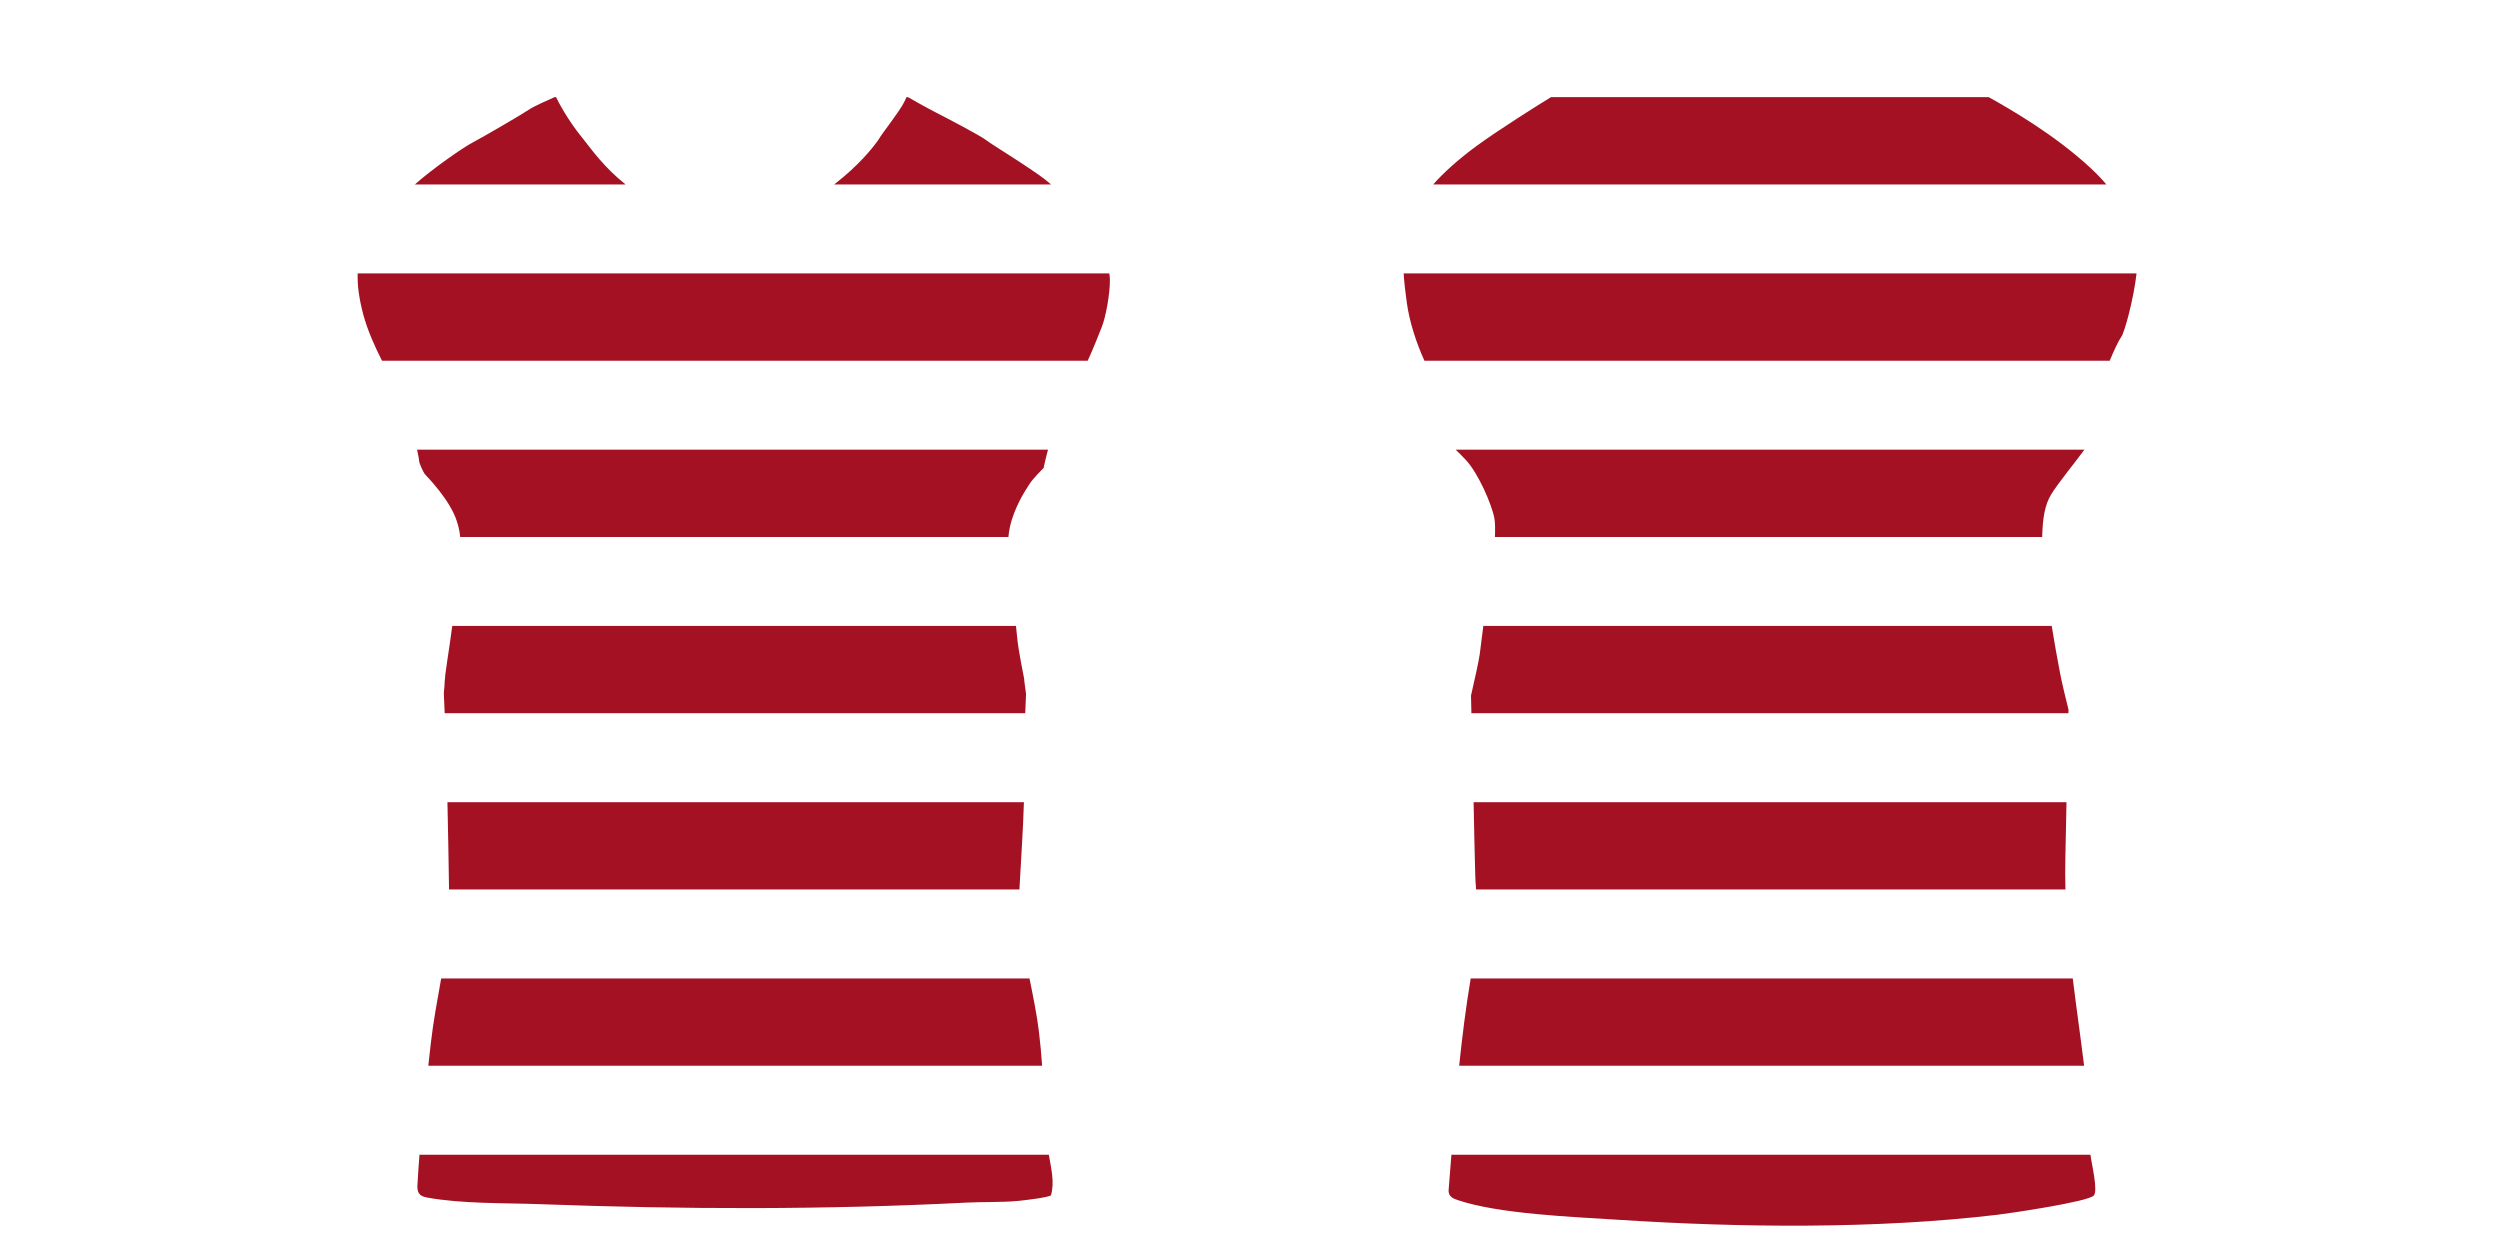
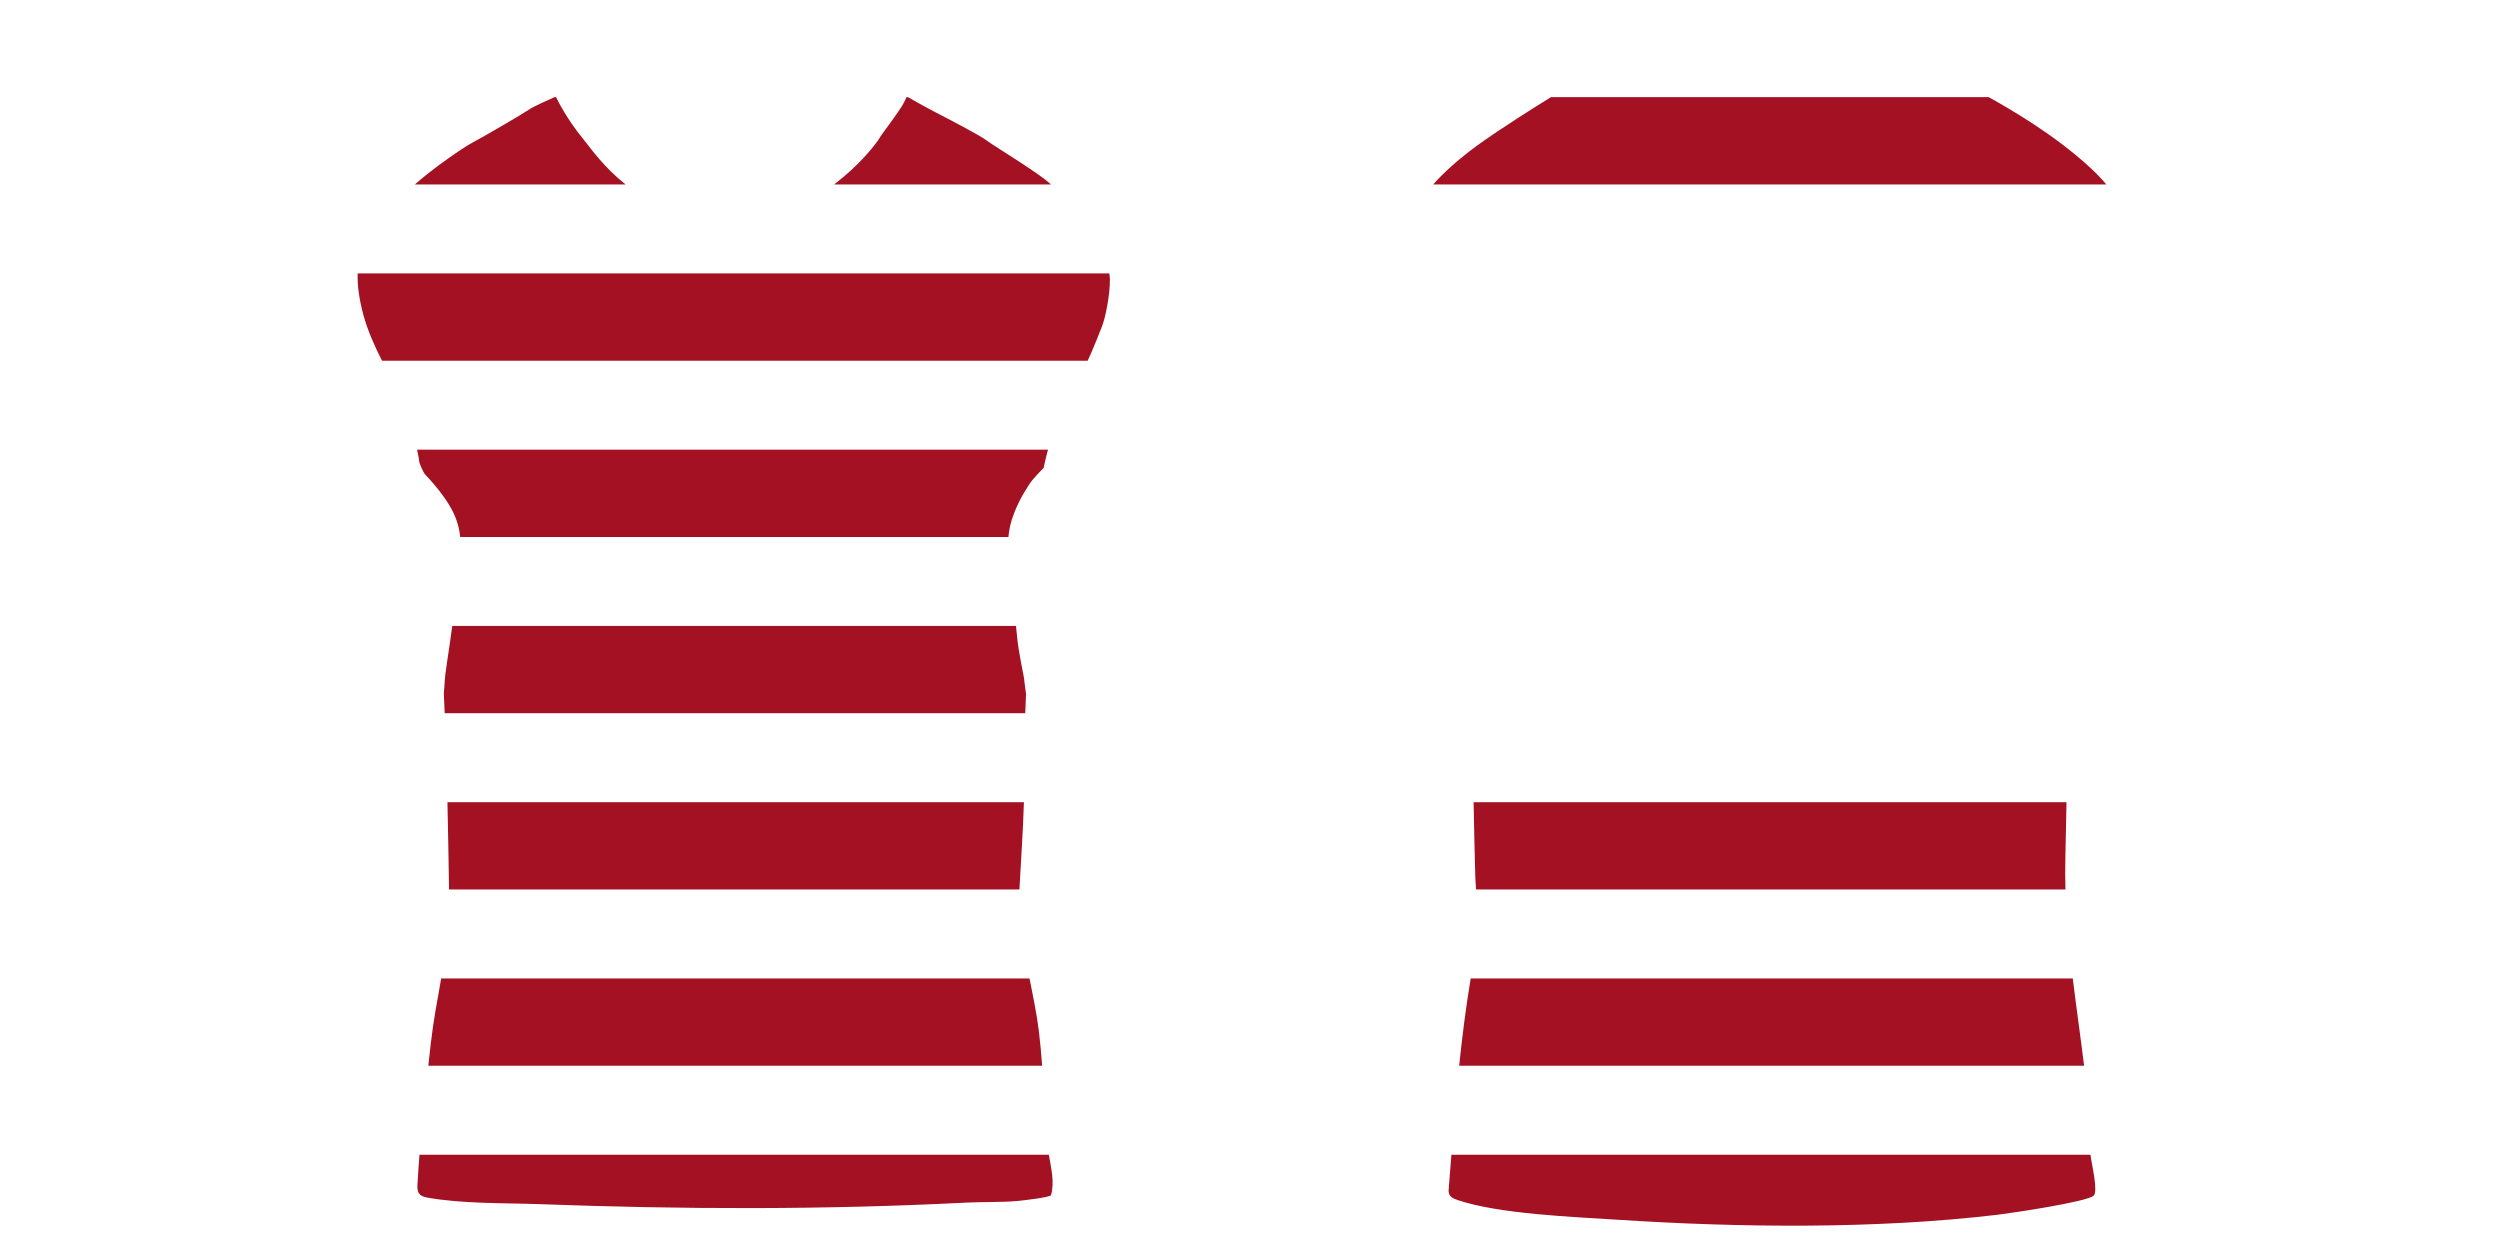
<svg xmlns="http://www.w3.org/2000/svg" id="Layer_8" version="1.1" viewBox="0 0 6000 3000">
-   <path id="C1" d="M2522.574,442.674h-520.653c60.359-46.13,95.652-91.578,106.659-107.839,1.506-2.225,2.564-3.912,3.163-4.971,5.778-10.222,46.667-61.778,57.778-84,1.761-3.523,3.928-7.84,6.253-12.691h3.481c9.145,5.286,39.706,22.816,65.822,36.246,31.111,16,106.222,55.111,122.667,67.556,16.444,12.444,65.778,41.333,125.333,82.667,10.386,7.208,20.218,14.99,29.498,23.032h0ZM1269.298,263.198c-13.333,9.333-108,64.667-134.667,78.667-23.64,12.411-94.429,61.495-138.99,100.809h505.664c-52.579-42.224-81.143-83.439-101.673-109.188-.866-1.086-1.719-2.147-2.557-3.177-36.944-45.377-58.648-89.117-62.492-97.135h-3.648c-11.198,4.865-50.257,22.057-61.638,30.024ZM871.965,755.198c10,37.239,27.489,76.44,44.813,110.5h1693.716c12.869-27.518,26.736-63.498,33.692-80.722,9.333-23.111,20-79.111,19.556-114.222-.055-4.352-.562-9.259-1.443-14.556H858.408c-.991,28.328,3.457,61.384,13.557,99ZM1006.499,1110.014c-0-.002-0-.003-0-.004,1.979,5.405,9.114,24.169,14.8,29.854,6.667,6.667,28.667,30.667,45.333,54.667,16.667,24,30,48,36.033,80.667.847,4.584,1.448,9.111,1.868,13.524h1315.65c1.393-14.507,4.043-28.532,8.449-42.191,13.333-41.333,32.667-70,42-84.667,8.509-13.372,30.308-35.046,34.093-38.771-0.0.001-.001.003-.001.004,1.62-8.613,3.975-18.393,7.463-32.344.989-3.956,2.014-7.795,3.063-11.532H1001.029c2.983,13.847,4.965,24.914,5.47,30.793ZM1073.298,1586.531c-8.237,52.592-5.033,51.587-8.129,77.117.741,16.027,1.423,32.061,2.077,48.098h1393.331c.565-15.44,1.203-30.895,1.898-46.356-4.507-32.852-4.51-33.556-4.51-36.192,0-2.667-14-65.333-17.333-104.667-.601-7.098-1.379-14.548-2.277-22.285h-1352.928c-4.096,30.299-8.418,60.593-12.129,84.285v0ZM1077.693,2134.77h1368.925c3.56-70.702,8.788-139.22,10.756-209.5h-1383.512c1.598,69.869,2.765,139.731,3.831,209.5ZM1033.982,2503.759c-1.966,17.633-3.992,35.695-6.03,54.035h1473.208c-2.033-27.252-4.459-54.467-7.7-81.594-4.781-40.006-13.748-83.651-22.64-127.906h-1412.02c-9.039,51.823-19.05,103.74-24.818,155.465ZM1001.855,2844.309c-.938,17.641,4.201,26.292,22.331,29.631,84.593,15.581,185.393,12.899,271.937,16.082,344.09,12.655,679.729,13.72,1023.876-3.799,41.078-2.091,82.875-.228,123.918-4.087,12.578-1.182,74.237-8.284,78.426-13.59,9.078-31.002.363-64.78-5.177-97.229H1006.751c-1.968,24.894-3.639,49.339-4.896,72.992v0ZM3721.298,233.865c-23.334,14-122,76-176,115.333-45.848,33.395-83.277,67.747-105.573,93.476h1615.5c-10.909-12.945-23.652-26.342-38.594-40.143-87.502-80.818-193.271-141.137-243.622-169.357h-1050.559c-.399.239-.784.47-1.152.691h-0ZM3376.298,726.198c6.357,45.519,21.839,94.137,42.288,139.5h1644.659c10.707-25.275,21.603-48.788,27.387-56.5,8.859-11.812,30.432-93.748,37.096-153h-1758.979c1.354,21.553,4.034,44.824,7.55,70h-0ZM3517.965,1103.864c30,32,62.667,107.333,68.667,140.667,1.652,9.179,1.938,25.088,1.278,44.191h1313.37c1.041-49.777,7.712-77.707,20.019-99.524,14.229-25.225,64.852-86.843,81.251-109.976h-1508.943c6.946,6.631,15.147,14.818,24.358,24.643ZM3551.298,1570.531c-2.472,17.305-12.24,61.361-20.881,98.971.297,14.091.608,28.174.954,42.243h1432.831c.077-2.858.15-5.716.229-8.574-.002.064-.003.128-.005.191-6.741-26.936-15.796-64.342-20.461-88.832-8-42-13.333-72-19.333-109.333-.154-.955-.315-1.944-.481-2.952h-1364.185c-3.493,25.531-6.081,50.184-8.667,68.285l-0-0ZM3530.413,1669.522c.001-.007.003-.013.005-.02-.055-2.603-.113-5.204-.167-7.807.054,2.609.107,5.219.162,7.827ZM3540.63,2101.526c.296,10.401,1.039,21.607,1.977,33.244h1414.491c-.686-24.319-.818-48.762-.262-73.368,1.014-44.852,1.879-90.309,2.75-136.132h-1422.934c1.178,58.744,2.305,117.517,3.978,176.256h-0ZM3502.031,2557.794h1499.82c-8.65-70.323-18.74-139.85-27.208-209.5h-1444.964c-11.723,70.073-20.46,139.765-27.648,209.5h-0ZM3476.575,2857.565c.269,14.035,9.85,18.524,21.529,22.487,99.396,33.727,277.245,40.389,384.65,47.35,293.302,19.009,620.052,22.681,911.993-12.09,32.911-3.92,215.149-31.036,230.155-45.838,11.053-10.903-5.229-76.704-7.843-98.157h-1533.676c-2.251,28.661-4.488,57.4-6.807,86.248h-0Z" fill="#a41123" />
+   <path id="C1" d="M2522.574,442.674h-520.653c60.359-46.13,95.652-91.578,106.659-107.839,1.506-2.225,2.564-3.912,3.163-4.971,5.778-10.222,46.667-61.778,57.778-84,1.761-3.523,3.928-7.84,6.253-12.691h3.481c9.146,5.286,39.707,22.816,65.822,36.246,31.111,16,106.222,55.111,122.667,67.556s65.778,41.333,125.333,82.667c10.386,7.208,20.218,14.99,29.498,23.032h0ZM1269.298,263.198c-13.333,9.333-108,64.667-134.667,78.667-23.64,12.411-94.428,61.495-138.99,100.809h505.664c-52.579-42.224-81.143-83.439-101.673-109.188-.866-1.086-1.719-2.147-2.557-3.177-36.944-45.377-58.648-89.117-62.492-97.135h-3.648c-11.198,4.865-50.257,22.057-61.638,30.024ZM871.965,755.198c10,37.239,27.489,76.44,44.813,110.5h1693.716c12.869-27.518,26.736-63.498,33.692-80.722,9.333-23.111,20-79.111,19.555-114.222-.055-4.352-.562-9.259-1.443-14.556H858.408c-.991,28.328,3.457,61.384,13.557,99ZM1006.499,1110.014c-0-.002-0-.003-0-.004,1.979,5.405,9.114,24.169,14.8,29.854,6.667,6.667,28.667,30.667,45.333,54.667,16.667,24,30,48,36.033,80.667.847,4.584,1.448,9.111,1.868,13.524h1315.65c1.393-14.507,4.043-28.532,8.449-42.191,13.333-41.333,32.667-70,42-84.667,8.509-13.371,30.308-35.046,34.093-38.771-0.0.001-0.0.003-.001.004,1.62-8.613,3.975-18.393,7.463-32.344.989-3.956,2.014-7.795,3.063-11.532H1001.029c2.983,13.847,4.965,24.914,5.47,30.793v-0ZM1073.298,1586.531c-8.237,52.592-5.032,51.587-8.129,77.117.741,16.027,1.423,32.061,2.077,48.098h1393.331c.565-15.44,1.203-30.895,1.898-46.356-4.507-32.852-4.51-33.556-4.51-36.192,0-2.667-14-65.333-17.333-104.667-.601-7.098-1.379-14.548-2.277-22.285h-1352.928c-4.096,30.299-8.418,60.593-12.129,84.285v0h-0ZM1077.693,2134.77h1368.925c3.56-70.702,8.788-139.22,10.756-209.5h-1383.512c1.598,69.869,2.765,139.731,3.831,209.5h0ZM1033.982,2503.759c-1.966,17.633-3.992,35.695-6.03,54.035h1473.208c-2.033-27.252-4.459-54.467-7.7-81.594-4.781-40.006-13.748-83.651-22.64-127.906h-1412.02c-9.039,51.823-19.05,103.74-24.818,155.465h0ZM1001.855,2844.309c-.938,17.641,4.201,26.292,22.331,29.631,84.593,15.581,185.393,12.899,271.937,16.082,344.09,12.655,679.729,13.72,1023.876-3.799,41.078-2.091,82.875-.228,123.918-4.087,12.578-1.182,74.238-8.284,78.426-13.59,9.078-31.002.363-64.78-5.177-97.229H1006.751c-1.968,24.894-3.639,49.339-4.896,72.992v0ZM3721.298,233.865c-23.334,14-122,76-176,115.333-45.848,33.395-83.277,67.747-105.573,93.476h1615.5c-10.909-12.945-23.652-26.342-38.594-40.143-87.502-80.818-193.271-141.137-243.622-169.357h-1050.559c-.399.239-.784.47-1.152.691h-0l0-0ZM3540.63,2101.526c.296,10.401,1.039,21.607,1.977,33.244h1414.491c-.686-24.319-.818-48.762-.262-73.368,1.014-44.852,1.879-90.309,2.75-136.132h-1422.934c1.178,58.744,2.305,117.517,3.978,176.256h-.001ZM3502.031,2557.793h1499.82c-8.65-70.323-18.74-139.85-27.208-209.5h-1444.964c-11.723,70.073-20.46,139.765-27.648,209.5h-0ZM3476.575,2857.565c.269,14.035,9.85,18.524,21.529,22.487,99.396,33.727,277.245,40.389,384.65,47.35,293.302,19.009,620.052,22.681,911.993-12.09,32.911-3.92,215.148-31.036,230.155-45.838,11.053-10.903-5.229-76.704-7.843-98.157h-1533.676c-2.251,28.661-4.488,57.4-6.807,86.248h-0Z" fill="#a41123" />
</svg>
